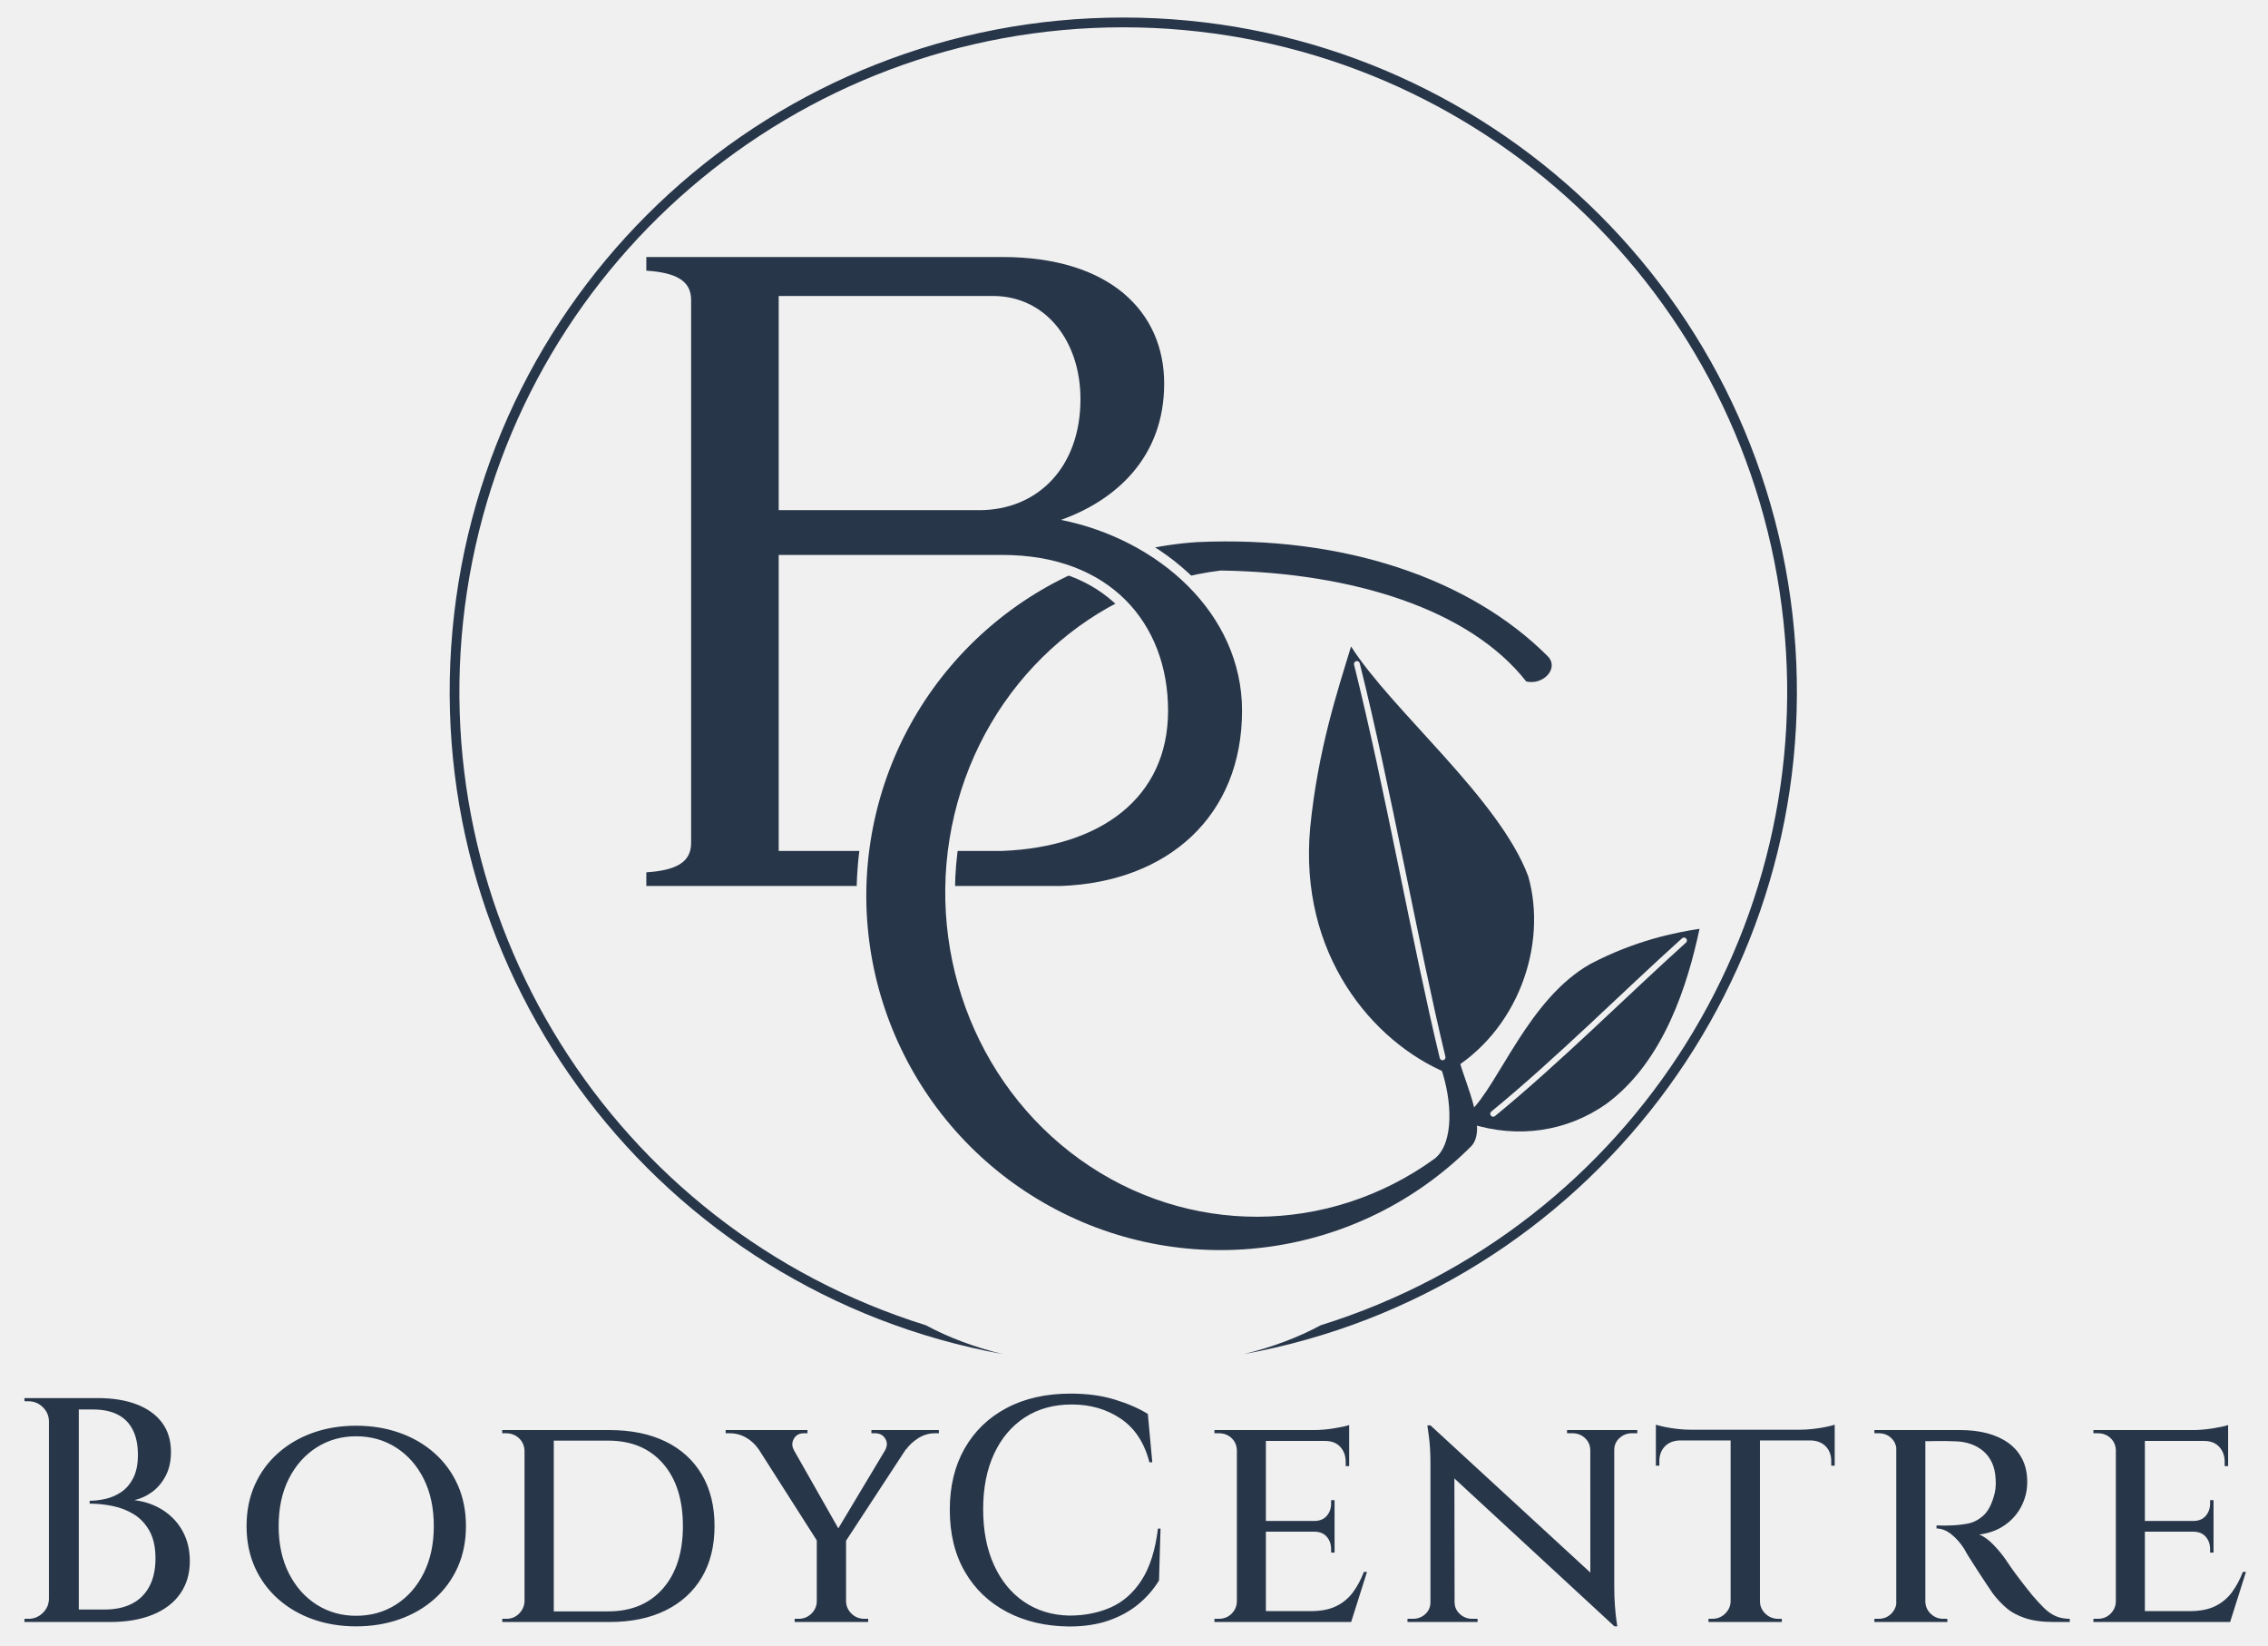
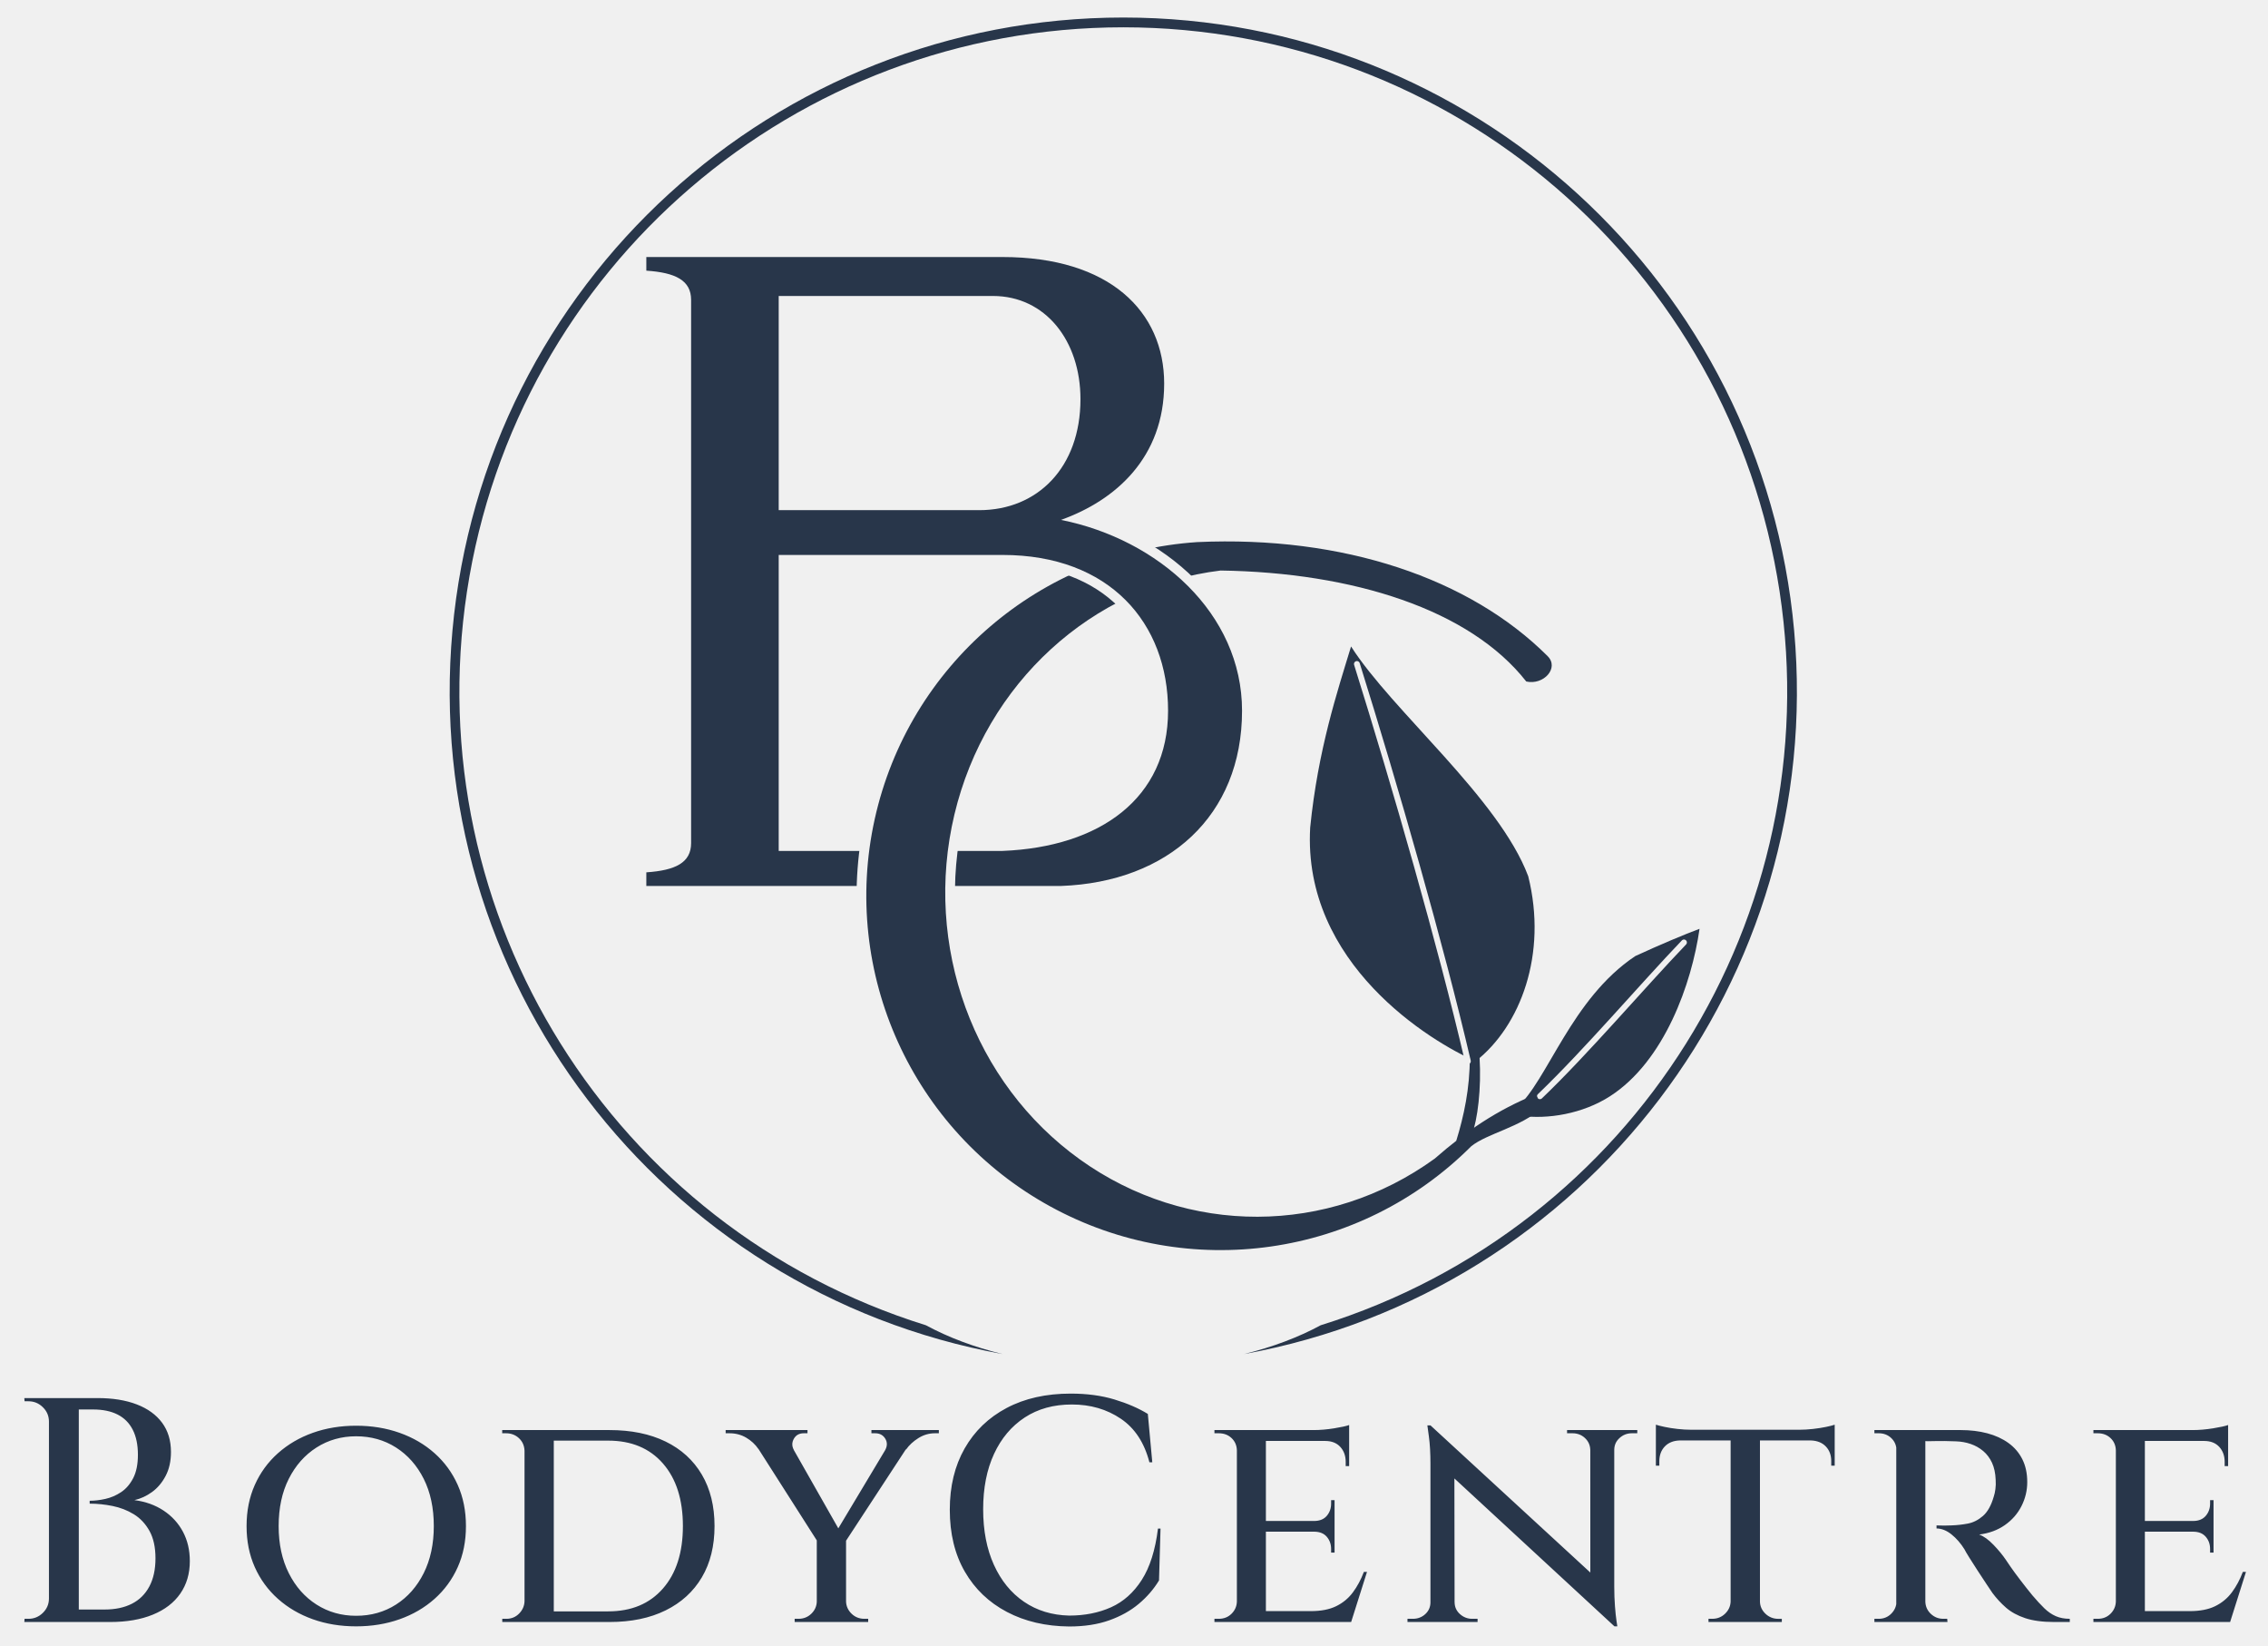
<svg xmlns="http://www.w3.org/2000/svg" viewBox="45 55 1165 845" role="img" aria-label="BodyCentre">
  <defs>
    <path id="bc-b" fill-rule="evenodd" d="     M 377 187 L 560 187 C 615 187 643 215 643 252 C 643 290 618 312 590 322     C 640 332 683 370 683 420 C 683 474 645 508 590 510 L 377 510 L 377 503     C 392 502 400 498 400 488 L 400 209 C 400 199 392 195 377 194 Z     M 445 207 L 555 207 C 582 207 600 230 600 260 C 600 295 578 317 548 317 L 445 317 Z     M 445 340 L 560 340 C 615 340 645 375 645 420 C 645 465 610 490 560 492 L 445 492 Z" />
-     <path id="bc-c" d="     M 660 333.4 C 735 330 800 352 840 392 C 846 398 838 407 829 405     C 800 368 740 349 672 348 A 160 166.5 0 1 0 782 650     C 792 642 791 620 785 603 L 795 601 C 798 612 809 635 800.7 643.7     A 182 182 0 1 1 660 333.4 Z" />
-     <path id="bc-leaves" d="     M 788 606 C 750 590 712 545 718 480 C 722 440 732 410 739 387     C 760 420 815 465 830 505 C 840 540 825 585 788 606 Z     M 800 626 C 815 612 830 568 862 550 C 885 538 905 534 918 532     C 912 560 900 600 870 622 C 850 636 825 640 800 632 Z" />
+     <path id="bc-c" d="     M 660 333.4 C 735 330 800 352 840 392 C 846 398 838 407 829 405     C 800 368 740 349 672 348 A 160 166.5 0 1 0 782 650     C 798 636 814 625 834 617 L 837 624 C 826 634 809 637 800.7 643.7     A 182 182 0 1 1 660 333.4 Z" />
+     <path id="bc-leaves" d="     M 793 641 C 797 628 800 614 800 598 L 805 598 C 806 614 804 630 801 638 Z     M 803 600 C 780 590 714 550 718 480 C 722 440 732 410 739 387     C 760 420 815 465 830 505 C 840 545 826 582 803 600 Z     M 824 624 C 840 610 852 568 885 546 C 898 540 910 535 918 532     C 914 560 900 600 872 618 C 858 627 840 630 826 628 Z" />
    <clipPath id="bc-top">
      <rect width="1254" height="420" />
    </clipPath>
    <clipPath id="bc-bottom">
      <rect y="420" width="1254" height="491" />
    </clipPath>
    <mask id="bc-c-under" maskUnits="userSpaceOnUse" x="0" y="0" width="1254" height="911">
      <rect width="1254" height="911" fill="#fff" />
      <use href="#bc-b" fill="#000" stroke="#000" stroke-width="10" stroke-linejoin="round" clip-path="url(#bc-top)" />
    </mask>
    <mask id="bc-b-under" maskUnits="userSpaceOnUse" x="0" y="0" width="1254" height="911">
      <rect width="1254" height="911" fill="#fff" />
      <use href="#bc-c" fill="#000" stroke="#000" stroke-width="10" stroke-linejoin="round" clip-path="url(#bc-bottom)" />
    </mask>
    <mask id="bc-ribs" maskUnits="userSpaceOnUse" x="0" y="0" width="1254" height="911">
      <rect width="1254" height="911" fill="#fff" />
-       <path d="M 786 598 C 772 540 758 460 742 396 M 812 627 C 845 600 880 565 910 538" fill="none" stroke="#000" stroke-width="3" stroke-linecap="round" />
+       <path d="M 799 600 C 785 540 762 460 742 396 M 836 618 C 860 595 888 562 910 539" fill="none" stroke="#000" stroke-width="3" stroke-linecap="round" />
    </mask>
  </defs>
  <g fill="#28364a">
    <path d="M 560 750.4 A 346 346 0 1 1 684 750.4 Q 706 745 723.4 735.6 A 341 341 0 1 0 520.6 735.6 Q 538 745 560 750.4 Z" />
    <use href="#bc-b" mask="url(#bc-b-under)" />
    <use href="#bc-c" mask="url(#bc-c-under)" />
    <use href="#bc-leaves" mask="url(#bc-ribs)" />
    <path d="M74.068 773.0H95.14Q106.806 773.0 115.256 776.25Q123.706 779.501 128.262 785.662Q132.818 791.822 132.818 800.668Q132.818 807.768 130.09 812.96Q127.362 818.151 123.105 821.238Q118.848 824.326 114.049 825.407Q122.623 826.522 129.047 830.791Q135.472 835.061 138.99 841.681Q142.507 848.301 142.507 856.715Q142.507 866.348 137.623 873.396Q132.738 880.445 123.514 884.222Q114.291 888.0 101.569 888.0H83.998Q83.998 888.0 84.08 886.388Q84.162 884.777 84.162 883.182Q84.162 881.587 84.162 881.587H98.75Q106.894 881.587 112.725 878.631Q118.556 875.675 121.711 869.76Q124.866 863.846 124.866 855.299Q124.866 846.764 121.782 841.23Q118.699 835.697 113.729 832.656Q108.758 829.616 102.801 828.415Q96.843 827.214 91.062 827.214V825.736Q94.874 825.736 99.141 824.781Q103.409 823.827 107.198 821.313Q110.988 818.799 113.415 814.118Q115.842 809.438 115.842 802.118Q115.842 794.426 113.164 789.218Q110.487 784.011 105.364 781.433Q100.241 778.856 92.854 778.856H75.711Q75.711 778.691 75.3 777.31Q74.89 775.928 74.479 774.464Q74.068 773.0 74.068 773.0ZM85.476 773.0V888.0H70.143V773.0ZM70.636 876.007V888.0H57.493L57.624 886.357Q57.952 886.357 58.708 886.357Q59.464 886.357 59.629 886.357Q63.9 886.357 67.005 883.318Q70.11 880.279 70.143 876.007ZM70.636 784.993H70.143Q70.11 780.721 67.005 777.682Q63.9 774.643 59.629 774.643Q59.464 774.643 58.708 774.643Q57.952 774.643 57.624 774.643L57.493 773.0H70.636Z M227.918 787.195Q239.95 787.195 250.253 790.842Q260.556 794.488 268.229 801.322Q275.901 808.155 280.123 817.618Q284.344 827.081 284.344 838.748Q284.344 850.381 280.123 859.827Q275.901 869.273 268.229 876.107Q260.556 882.94 250.253 886.587Q239.95 890.233 227.918 890.233Q215.919 890.233 205.682 886.587Q195.444 882.94 187.771 876.107Q180.099 869.273 175.877 859.827Q171.656 850.381 171.656 838.748Q171.656 827.081 175.877 817.618Q180.099 808.155 187.771 801.322Q195.444 794.488 205.682 790.842Q215.919 787.195 227.918 787.195ZM227.918 884.806Q239.377 884.806 248.419 879.042Q257.462 873.277 262.647 862.912Q267.831 852.548 267.831 838.748Q267.831 824.783 262.647 814.467Q257.462 804.152 248.419 798.387Q239.377 792.622 227.918 792.622Q216.623 792.622 207.581 798.387Q198.538 804.152 193.337 814.467Q188.135 824.783 188.135 838.748Q188.135 852.548 193.337 862.912Q198.538 873.277 207.581 879.042Q216.623 884.806 227.918 884.806Z M358.069 789.429Q374.799 789.429 386.893 795.326Q398.988 801.224 405.512 812.297Q412.035 823.369 412.035 838.714Q412.035 854.059 405.512 865.067Q398.988 876.074 386.893 882.037Q374.799 888.0 358.069 888.0H322.577L322.249 882.539Q334.115 882.539 341.852 882.539Q349.589 882.539 353.496 882.539Q357.404 882.539 357.404 882.539Q375.264 882.539 385.524 870.812Q395.784 859.084 395.784 838.714Q395.784 818.345 385.541 806.6Q375.297 794.856 357.404 794.856Q357.404 794.856 353.349 794.856Q349.293 794.856 341.146 794.856Q332.998 794.856 320.639 794.856V789.429ZM329.466 789.429V888.0H314.432V789.429ZM314.793 877.355V888.0H302.998V886.357Q302.998 886.357 304.033 886.357Q305.067 886.357 305.101 886.357Q309.01 886.357 311.655 883.663Q314.301 880.969 314.432 877.355ZM314.76 800.007H314.432Q314.267 796.098 311.557 793.585Q308.846 791.071 304.936 791.071Q304.936 791.071 303.967 791.071Q302.998 791.071 302.965 791.071V789.429H314.76Z M447.034 789.593 477.626 843.443 465.837 848.096 428.518 789.593ZM479.592 844.85V888.0H464.557V844.949ZM505.762 789.593H516.677L478.276 848.266L471.632 846.559ZM499.619 799.843Q501.426 796.624 499.733 793.848Q498.041 791.071 494.559 791.071Q494.559 791.071 493.59 791.071Q492.621 791.071 492.621 791.071V789.429H527.256V791.071H525.251Q520.685 791.071 516.726 793.568Q512.768 796.065 510.468 799.35ZM452.817 799.712 434.63 799.219Q432.101 795.54 428.257 793.306Q424.413 791.071 419.715 791.071H417.744V789.429H459.782V791.071Q459.782 791.071 458.829 791.071Q457.877 791.071 457.877 791.071Q454.362 791.071 452.768 793.913Q451.174 796.755 452.817 799.712ZM465.05 877.552V888.0H453.19V886.357Q453.321 886.357 454.225 886.357Q455.129 886.357 455.162 886.357Q459.038 886.357 461.732 883.762Q464.426 881.167 464.557 877.552ZM479.132 877.552H479.592Q479.756 881.167 482.45 883.762Q485.144 886.357 489.021 886.357Q489.021 886.357 489.99 886.357Q490.959 886.357 490.959 886.357V888.0H479.132Z M641.124 840.029 640.35 866.653Q636.278 873.384 629.922 878.705Q623.565 884.026 614.71 887.163Q605.854 890.3 594.186 890.3Q576.102 890.136 562.213 882.826Q548.324 875.516 540.6 862.144Q532.876 848.771 532.876 830.336Q532.876 812.262 540.501 798.873Q548.127 785.484 562.065 778.092Q576.003 770.7 595.005 770.7Q607.495 770.7 617.469 773.721Q627.444 776.741 634.606 781.14L636.894 805.967H635.415Q631.535 790.911 620.73 783.602Q609.924 776.294 595.57 776.294Q581.579 776.294 571.381 782.962Q561.184 789.63 555.601 801.686Q550.018 813.743 550.018 830.105Q550.018 846.467 555.535 858.639Q561.051 870.811 570.984 877.594Q580.918 884.378 594.186 884.706Q606.182 884.706 615.706 880.436Q625.23 876.166 631.5 866.359Q637.77 856.553 639.81 840.029Z M695.251 789.429V888.0H680.348V789.429ZM737.516 882.408 738.584 888.0H694.923V882.408ZM730.526 836.117V841.611H694.923V836.117ZM738.016 789.429V795.02H694.923V789.429ZM747.181 862.279 739.043 888.0H712.941L718.361 882.408Q726.209 882.408 731.386 879.86Q736.563 877.312 739.951 872.757Q743.338 868.202 745.572 862.279ZM730.526 841.282V852.342H728.752V850.506Q728.752 846.815 726.527 844.23Q724.302 841.644 720.088 841.611V841.282ZM730.526 825.419V836.446H720.088V836.117Q724.302 836.084 726.527 833.482Q728.752 830.879 728.752 827.189V825.419ZM738.016 794.561V807.925H736.243V805.793Q736.243 801.113 733.476 798.083Q730.71 795.053 725.801 795.02V794.561ZM738.016 786.833V791.038L719.787 789.429Q724.746 789.429 730.347 788.525Q735.947 787.621 738.016 786.833ZM680.71 877.552 682.38 888.0H668.819V886.357Q668.819 886.357 669.902 886.357Q670.986 886.357 671.019 886.357Q674.993 886.357 677.605 883.762Q680.217 881.167 680.348 877.552ZM680.71 799.779H680.348Q680.217 796.0 677.605 793.536Q674.993 791.071 671.019 791.071Q670.986 791.071 669.902 791.071Q668.819 791.071 668.819 791.071V789.429H682.38Z M779.806 787.031 872.616 872.455 874.292 890.233 781.482 804.482ZM780.268 877.881V888.0H767.979V886.357Q767.979 886.357 769.359 886.357Q770.739 886.357 770.739 886.357Q774.518 886.357 777.146 883.926Q779.775 881.495 779.775 877.881ZM792.188 877.881Q792.222 881.495 794.922 883.926Q797.623 886.357 801.224 886.357Q801.224 886.357 802.604 886.357Q803.984 886.357 803.984 886.357V888.0H791.729V877.881ZM779.806 787.031 792.057 801.385 792.188 888.0H779.775V806.935Q779.775 798.556 778.985 792.793Q778.196 787.031 778.196 787.031ZM874.192 789.429V869.837Q874.192 875.227 874.554 879.907Q874.916 884.587 875.343 887.41Q875.77 890.233 875.77 890.233H874.292L861.909 875.708L861.876 789.429ZM873.732 799.548V789.429H886.021V791.071Q886.021 791.071 884.624 791.071Q883.228 791.071 883.228 791.071Q879.614 791.071 876.919 793.502Q874.225 795.933 874.192 799.548ZM861.876 799.548Q861.745 795.933 859.126 793.502Q856.507 791.071 852.743 791.071Q852.743 791.071 851.346 791.071Q849.95 791.071 849.95 791.071V789.429H862.238V799.548Z M949.034 789.921V888.0H933.966V789.921ZM987.428 789.264V794.758H895.572V789.264ZM987.428 794.363V807.727H985.654V805.464Q985.687 800.817 982.887 797.87Q980.088 794.922 975.178 794.758V794.363ZM987.428 786.669V790.907L969.393 789.264Q972.613 789.264 976.276 788.854Q979.939 788.443 983.011 787.802Q986.082 787.162 987.428 786.669ZM934.295 877.552V888.0H922.601V886.357Q922.732 886.357 923.62 886.357Q924.508 886.357 924.508 886.357Q928.382 886.357 931.092 883.762Q933.802 881.167 933.966 877.552ZM948.508 877.552H949.034Q949.132 881.167 951.875 883.77Q954.619 886.373 958.492 886.373Q958.492 886.373 959.38 886.373Q960.268 886.373 960.268 886.373V888.0H948.508ZM907.822 794.363V794.758Q902.912 794.922 900.129 797.87Q897.346 800.817 897.346 805.464V807.727H895.572V794.363ZM895.572 786.669Q897.025 787.153 900.011 787.798Q902.996 788.443 906.694 788.854Q910.391 789.264 913.607 789.264L895.572 790.907Z M1032.153 789.429H1052.148Q1059.571 789.429 1065.814 791.086Q1072.058 792.744 1076.661 796.061Q1081.264 799.378 1083.797 804.389Q1086.33 809.401 1086.33 816.143Q1086.33 822.644 1083.36 828.491Q1080.39 834.339 1074.824 838.234Q1069.258 842.129 1061.632 843.083Q1065.123 844.333 1069.036 848.409Q1072.948 852.485 1075.477 856.264Q1075.71 856.663 1077.696 859.538Q1079.682 862.413 1082.767 866.452Q1085.852 870.492 1088.972 874.304Q1092.355 878.282 1095.114 880.958Q1097.873 883.635 1100.991 884.996Q1104.11 886.357 1108.18 886.357V888.0H1100.194Q1091.225 888.0 1085.276 886.016Q1079.328 884.032 1075.431 880.631Q1071.534 877.23 1068.473 873.111Q1067.583 871.824 1065.434 868.589Q1063.284 865.354 1060.891 861.677Q1058.497 858 1056.546 854.88Q1054.595 851.759 1054.069 850.637Q1051.215 846.066 1047.443 843.031Q1043.67 839.995 1039.737 839.962V838.386Q1039.77 838.386 1041.9 838.451Q1044.03 838.517 1047.372 838.386Q1051.573 838.255 1055.774 837.464Q1059.975 836.672 1063.585 833.532Q1067.194 830.392 1069.162 823.492Q1069.686 821.951 1069.981 819.72Q1070.276 817.488 1070.112 814.959Q1069.914 809.861 1068.237 806.23Q1066.56 802.599 1063.719 800.203Q1060.877 797.807 1057.3 796.578Q1053.723 795.349 1049.725 795.218Q1043.5 794.956 1038.83 795.087Q1034.161 795.218 1033.696 795.087Q1033.662 794.956 1033.285 793.574Q1032.907 792.192 1032.53 790.81Q1032.153 789.429 1032.153 789.429ZM1033.991 789.429V888.0H1019.054V789.429ZM1019.547 877.552 1021.086 888.0H1007.82V886.357Q1007.887 886.357 1008.887 886.357Q1009.888 886.357 1010.021 886.357Q1013.83 886.357 1016.442 883.762Q1019.054 881.167 1019.185 877.552ZM1019.547 799.745H1019.185Q1019.054 795.967 1016.459 793.519Q1013.864 791.071 1010.054 791.071Q1009.921 791.071 1008.904 791.071Q1007.887 791.071 1007.82 791.071V789.429H1021.086ZM1033.531 877.552H1033.991Q1034.122 881.3 1036.817 883.828Q1039.512 886.357 1043.222 886.357Q1043.222 886.357 1044.174 886.357Q1045.125 886.357 1045.225 886.357L1045.356 888.0H1031.992Z M1146.751 789.429V888.0H1131.848V789.429ZM1189.016 882.408 1190.084 888.0H1146.423V882.408ZM1182.026 836.117V841.611H1146.423V836.117ZM1189.516 789.429V795.02H1146.423V789.429ZM1198.681 862.279 1190.543 888.0H1164.441L1169.861 882.408Q1177.709 882.408 1182.886 879.86Q1188.063 877.312 1191.451 872.757Q1194.838 868.202 1197.072 862.279ZM1182.026 841.282V852.342H1180.252V850.506Q1180.252 846.815 1178.027 844.23Q1175.802 841.644 1171.588 841.611V841.282ZM1182.026 825.419V836.446H1171.588V836.117Q1175.802 836.084 1178.027 833.482Q1180.252 830.879 1180.252 827.189V825.419ZM1189.516 794.561V807.925H1187.743V805.793Q1187.743 801.113 1184.976 798.083Q1182.21 795.053 1177.301 795.02V794.561ZM1189.516 786.833V791.038L1171.287 789.429Q1176.246 789.429 1181.847 788.525Q1187.447 787.621 1189.516 786.833ZM1132.21 877.552 1133.88 888.0H1120.319V886.357Q1120.319 886.357 1121.402 886.357Q1122.486 886.357 1122.519 886.357Q1126.493 886.357 1129.105 883.762Q1131.717 881.167 1131.848 877.552ZM1132.21 799.779H1131.848Q1131.717 796.0 1129.105 793.536Q1126.493 791.071 1122.519 791.071Q1122.486 791.071 1121.402 791.071Q1120.319 791.071 1120.319 791.071V789.429H1133.88Z" />
  </g>
</svg>
